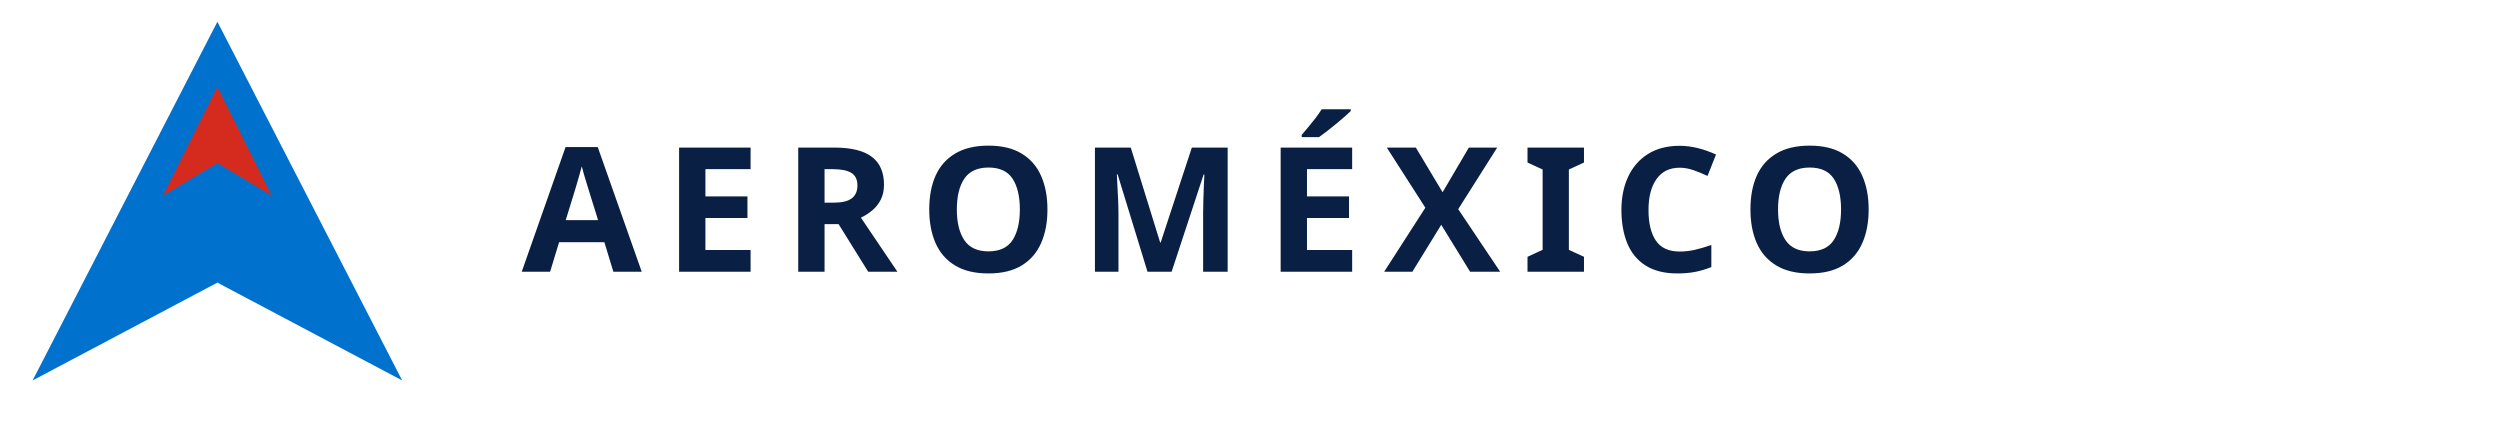
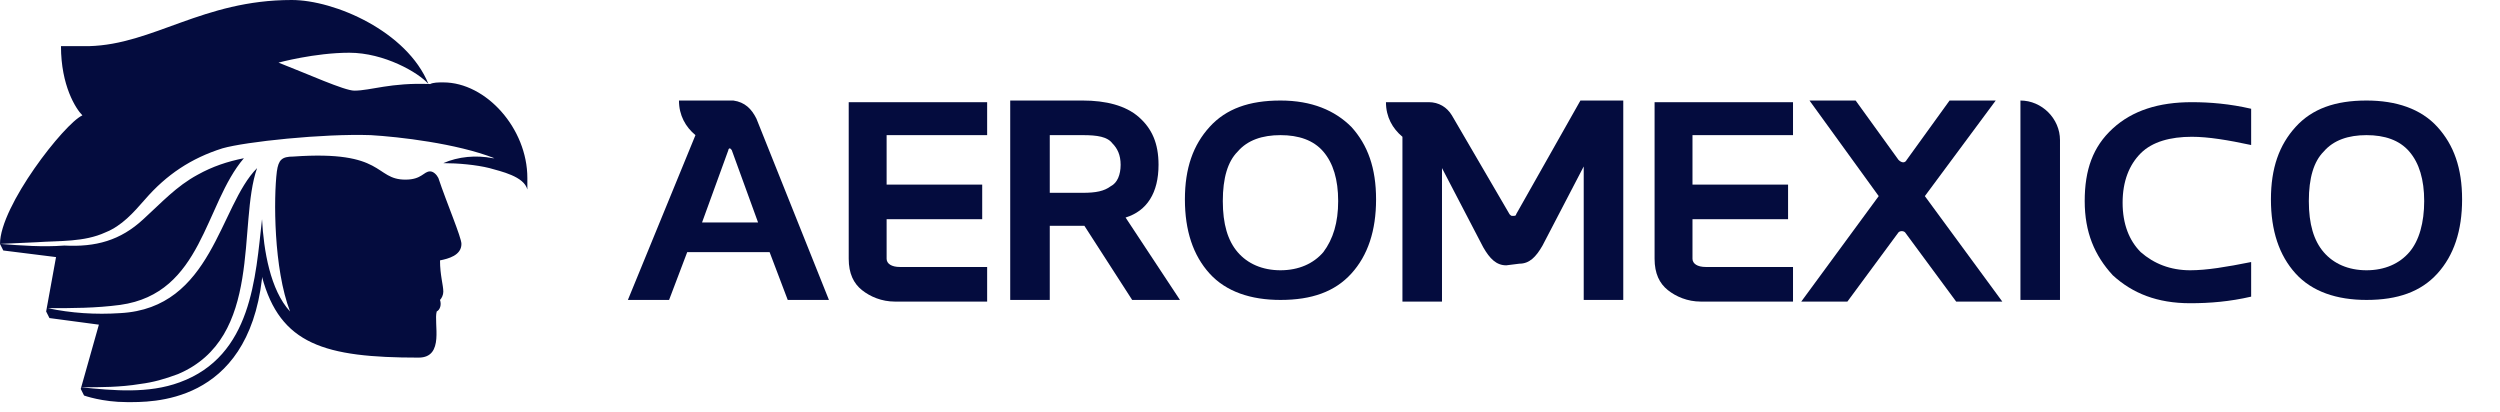
- <svg xmlns="http://www.w3.org/2000/svg" version="1.1" id="Capa_1" x="0px" y="0px" viewBox="0 0 460 80" style="enable-background:new 0 0 460 80;" xml:space="preserve">
+ <svg xmlns="http://www.w3.org/2000/svg" version="1.1" id="Layer_1" x="0px" y="0px" viewBox="0 0 151.7 25" style="enable-background:new 0 0 151.7 25;" xml:space="preserve">
  <style type="text/css">
- 	.st0{fill:#0072CE;}
- 	.st1{fill:#D52B1E;}
- 	.st2{fill:#0A1F44;font-family:'Inter Tight',system-ui,sans-serif;font-weight:700;font-size:32px;letter-spacing:4px;}
+ 	.st0{fill:#040C3E;}
</style>
-   <path class="st0" d="M40 4 L74 70 L40 52 L6 70 Z" />
-   <path class="st1" d="M40 16 L50 36 L40 30 L30 36 Z" />
-   <text class="st2" x="96" y="50">AEROMÉXICO</text>
+   <path class="st0" d="M42.6,13.5l1.6-4.4C44.2,9,44.3,9,44.3,9l0.1,0.1l1.6,4.4H42.6z M44.5,6.1h-3.3c0,0.9,0.4,1.6,1,2.1l-4.1,10  h2.5l1.1-2.9h5l1.1,2.9h2.5l-4.4-11C45.6,6.6,45.2,6.2,44.5,6.1L44.5,6.1z" />
+   <path class="st0" d="M59.9,8.2v-2h-8.4v9.5c0,0.9,0.3,1.5,0.8,1.9s1.2,0.7,2,0.7h5.6v-2.1h-5.3c-0.5,0-0.8-0.2-0.8-0.5v-2.4h5.8  v-2.1h-5.8v-3C53.8,8.2,59.9,8.2,59.9,8.2z" />
+   <path class="st0" d="M67.4,11.3c-0.4,0.3-0.9,0.4-1.7,0.4h-2V8.2h2c0.9,0,1.5,0.1,1.8,0.5C67.8,9,68,9.4,68,10S67.8,11.1,67.4,11.3  L67.4,11.3z M70.3,10c0-1.3-0.4-2.2-1.2-2.9c-0.8-0.7-2-1-3.4-1h-4.4v12.1h2.4v-4.5h2.1l2.9,4.5h2.9l-3.3-5  C69.6,12.8,70.3,11.7,70.3,10L70.3,10L70.3,10z" />
+   <path class="st0" d="M80.3,15.3c-0.6,0.7-1.5,1.1-2.6,1.1s-2-0.4-2.6-1.1c-0.6-0.7-0.9-1.7-0.9-3.1s0.3-2.4,0.9-3  c0.6-0.7,1.5-1,2.6-1s2,0.3,2.6,1s0.9,1.7,0.9,3S80.9,14.5,80.3,15.3L80.3,15.3z M77.7,6.1c-1.9,0-3.3,0.5-4.3,1.6s-1.5,2.5-1.5,4.4  s0.5,3.4,1.5,4.5s2.5,1.6,4.3,1.6c1.9,0,3.3-0.5,4.3-1.6s1.5-2.6,1.5-4.5S83,8.8,82,7.7C81,6.7,79.6,6.1,77.7,6.1z" />
+   <path class="st0" d="M100.4,15.7c0,0.9,0.3,1.5,0.8,1.9s1.2,0.7,2,0.7h5.6v-2.1h-5.3c-0.5,0-0.8-0.2-0.8-0.5v-2.4h5.8v-2.1h-5.8v-3  h6.1v-2h-8.4C100.4,6.2,100.4,15.7,100.4,15.7z" />
+   <path class="st0" d="M121.1,6.1h-2.8l-2.6,3.6c-0.1,0.2-0.3,0.2-0.5,0l-2.6-3.6h-2.8l4.2,5.8l-4.7,6.4h2.8l3.1-4.2  c0.1-0.1,0.3-0.1,0.4,0l3.1,4.2h2.8l-4.7-6.4L121.1,6.1L121.1,6.1L121.1,6.1z" />
+   <path class="st0" d="M122.6,6.1v12.1h2.4V8.5C125,7.2,123.9,6.1,122.6,6.1z" />
+   <path class="st0" d="M128.2,7.8c-1.2,1.1-1.7,2.5-1.7,4.4s0.6,3.3,1.7,4.5c1.2,1.1,2.7,1.7,4.7,1.7c1.2,0,2.4-0.1,3.7-0.4v-2.1  c-1.5,0.3-2.7,0.5-3.7,0.5c-1.2,0-2.2-0.4-3-1.1c-0.7-0.7-1.1-1.7-1.1-3s0.4-2.3,1.1-3c0.7-0.7,1.8-1,3.1-1c1,0,2.2,0.2,3.6,0.5V6.6  c-1.3-0.3-2.5-0.4-3.6-0.4C131,6.2,129.4,6.7,128.2,7.8z" />
+   <path class="st0" d="M146.2,15.3c-0.6,0.7-1.5,1.1-2.6,1.1s-2-0.4-2.6-1.1c-0.6-0.7-0.9-1.7-0.9-3.1s0.3-2.4,0.9-3  c0.6-0.7,1.5-1,2.6-1s2,0.3,2.6,1s0.9,1.7,0.9,3S146.8,14.6,146.2,15.3z M147.9,7.7c-1-1.1-2.5-1.6-4.3-1.6c-1.9,0-3.3,0.5-4.3,1.6  s-1.5,2.5-1.5,4.4s0.5,3.4,1.5,4.5s2.5,1.6,4.3,1.6c1.9,0,3.3-0.5,4.3-1.6s1.5-2.6,1.5-4.5S148.9,8.8,147.9,7.7z" />
+   <path class="st0" d="M92.2,16c0.6,0,1-0.4,1.4-1.1l2.5-4.8v8.1h2.4V6.1h-2.6L92,13c0,0.1-0.1,0.1-0.2,0.1s-0.1,0-0.2-0.1l-3.5-6  c-0.3-0.5-0.8-0.8-1.4-0.8h-2.6c0,0.9,0.4,1.6,1,2.1v10h2.4v-8.1L90,15c0.4,0.7,0.8,1.1,1.4,1.1L92.2,16L92.2,16z" />
+   <path class="st0" d="M26.9,5c-0.3,0-0.6,0-0.8,0.1c-2.4-0.1-3.6,0.4-4.6,0.4c-0.6,0-2.8-1-4.6-1.7c0,0,2.2-0.6,4.3-0.6  s4.2,1.2,4.8,1.9C24.7,1.9,20.3,0,17.7,0C12.3,0,9.3,2.7,5.4,2.8c-0.5,0-1.7,0-1.7,0C3.7,5.2,4.6,6.6,5,7c-1.1,0.5-5,5.5-5,7.8  l0.2,0.4l3.2,0.4l-0.6,3.3L3,19.3l3,0.4l-1.1,3.9L5.1,24c0,0,1.1,0.4,2.6,0.4c1.4,0,7.3,0.2,8.2-7.5v-0.1c1.1,4.1,3.8,4.9,9.5,4.9  c1.6,0,0.9-2.1,1.1-2.8c0.2-0.1,0.3-0.4,0.2-0.7c0.1-0.1,0.2-0.3,0.2-0.5c0-0.4-0.2-1-0.2-1.9c0.5-0.1,1.3-0.3,1.3-1  c0-0.4-0.9-2.5-1.4-4c-0.1-0.2-0.3-0.4-0.5-0.4c-0.4,0-0.5,0.5-1.5,0.5c-1.9,0-1.2-1.8-6.8-1.4c-0.7,0-0.9,0.2-1,0.9  c-0.2,1.6-0.2,5.9,0.8,8.5c-1.2-1.3-1.6-3.7-1.7-5.6c-0.4,3.5-0.6,8.3-5,9.9c-1.9,0.7-4,0.5-6,0.3c1.2,0,2.4,0,3.6-0.2  c0.8-0.1,1.5-0.3,2.3-0.6c5.2-2.2,3.6-9.1,4.8-12.5c-2.3,2.3-2.7,8.5-8.3,8.8c-1.5,0.1-3,0-4.4-0.3c1.5,0,2.9,0,4.4-0.2  c5-0.7,5.1-6.1,7.5-8.9c-1,0.2-1.9,0.5-2.8,1c-1.3,0.7-2.2,1.7-3.3,2.7c-1.4,1.3-2.9,1.7-4.8,1.6c-1.3,0.1-2.6,0-3.9-0.1  c0.1,0,2.2-0.1,2.2-0.1c1.4-0.1,2.9,0,4.2-0.6c1-0.4,1.7-1.2,2.4-2c1.3-1.5,2.8-2.5,4.7-3.1c1.4-0.4,6.1-0.9,9-0.8  c1.7,0.1,5.2,0.5,7.5,1.4h-0.1c-1-0.2-2.1-0.1-3,0.3c0.9,0,2,0.1,2.8,0.3c0.7,0.2,2.1,0.5,2.3,1.3c0-0.1,0-0.2,0-0.7  C32,7.8,29.5,5,26.9,5z" />
</svg>
